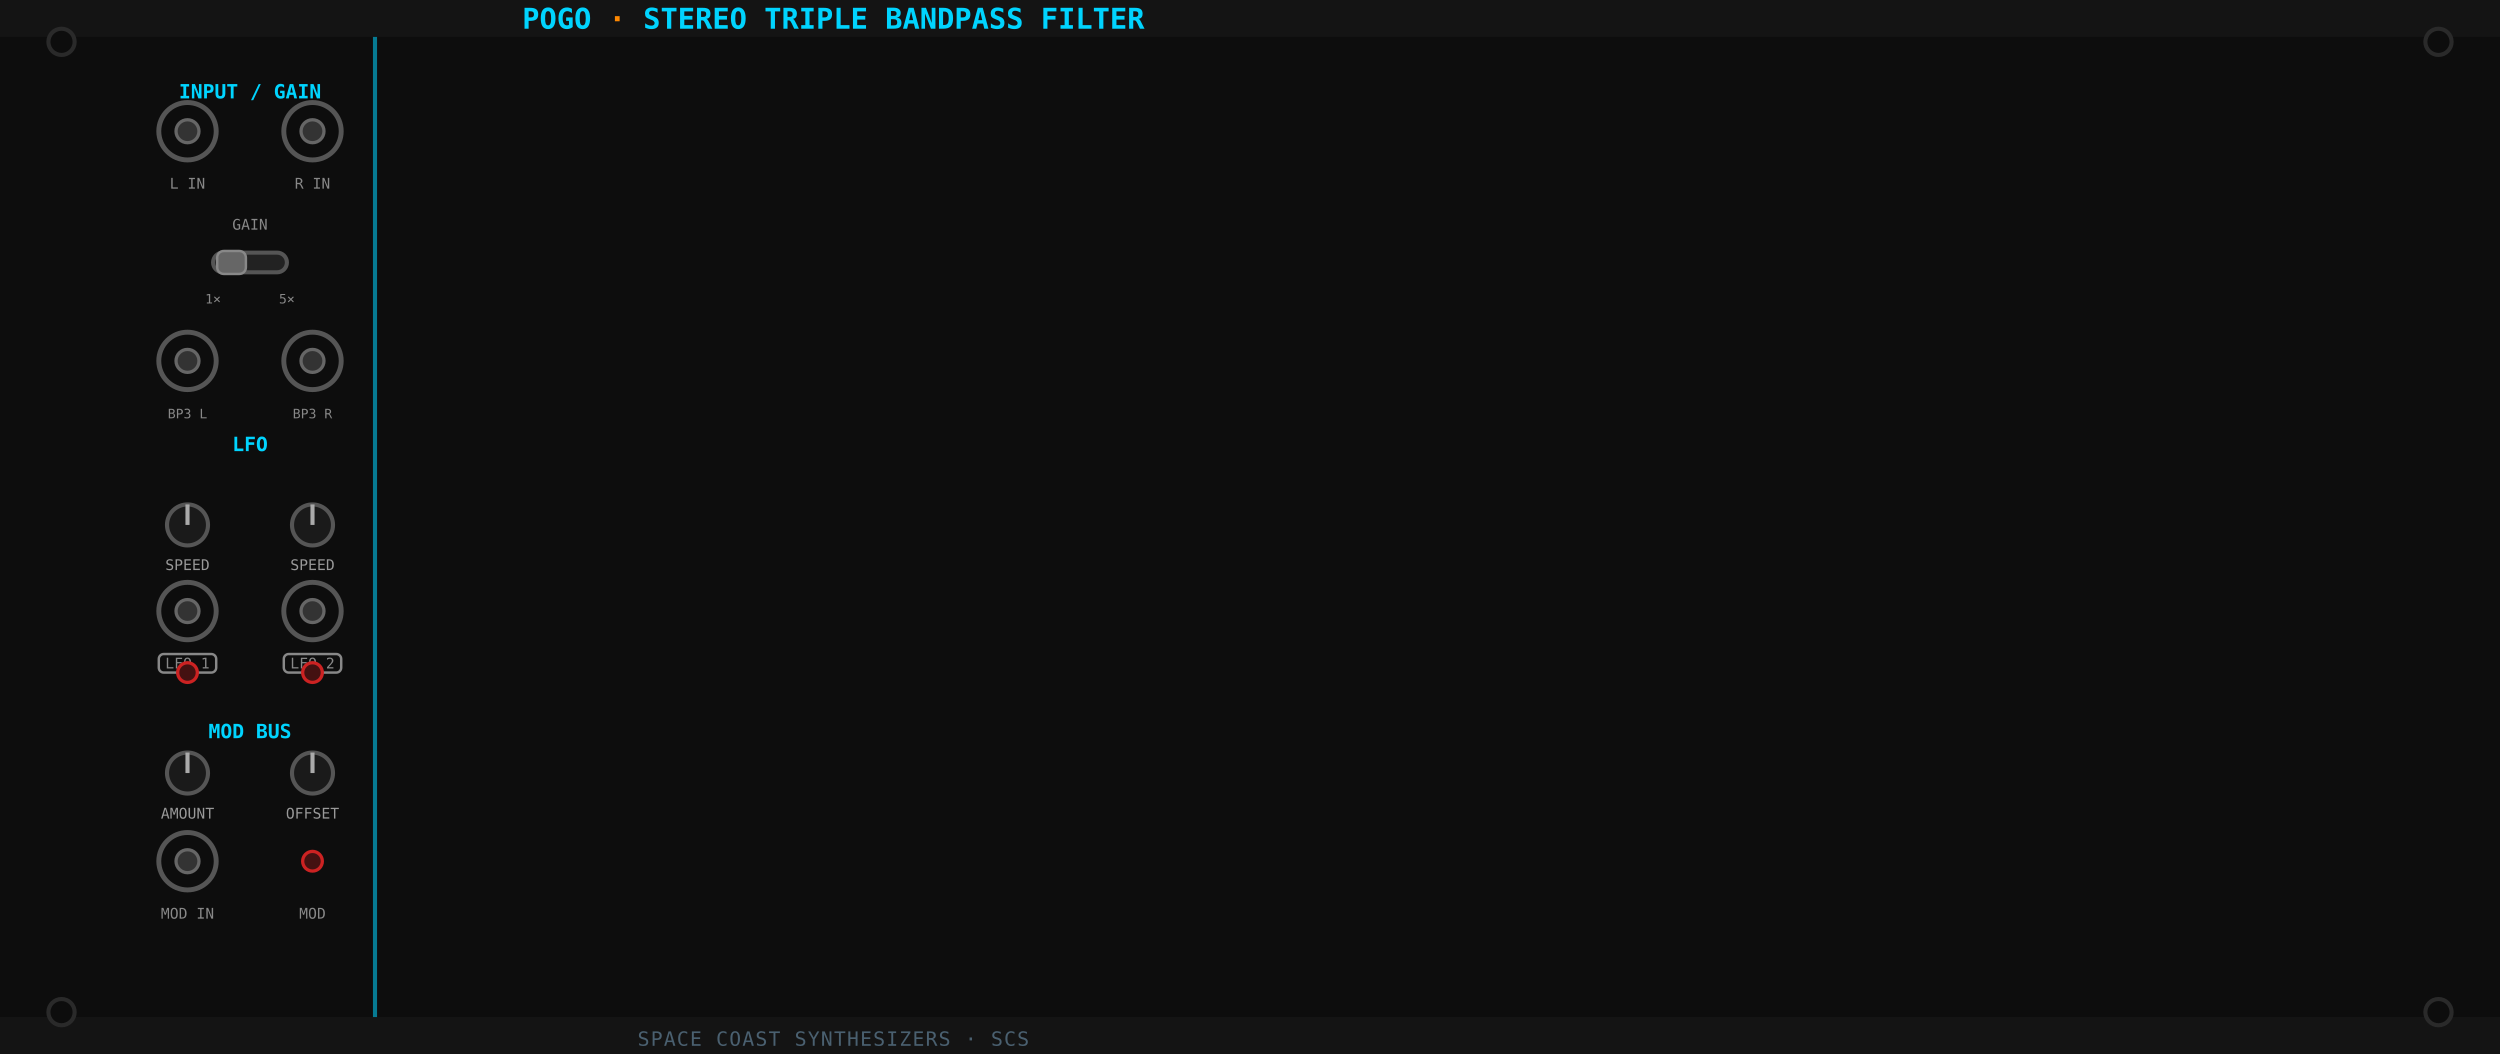
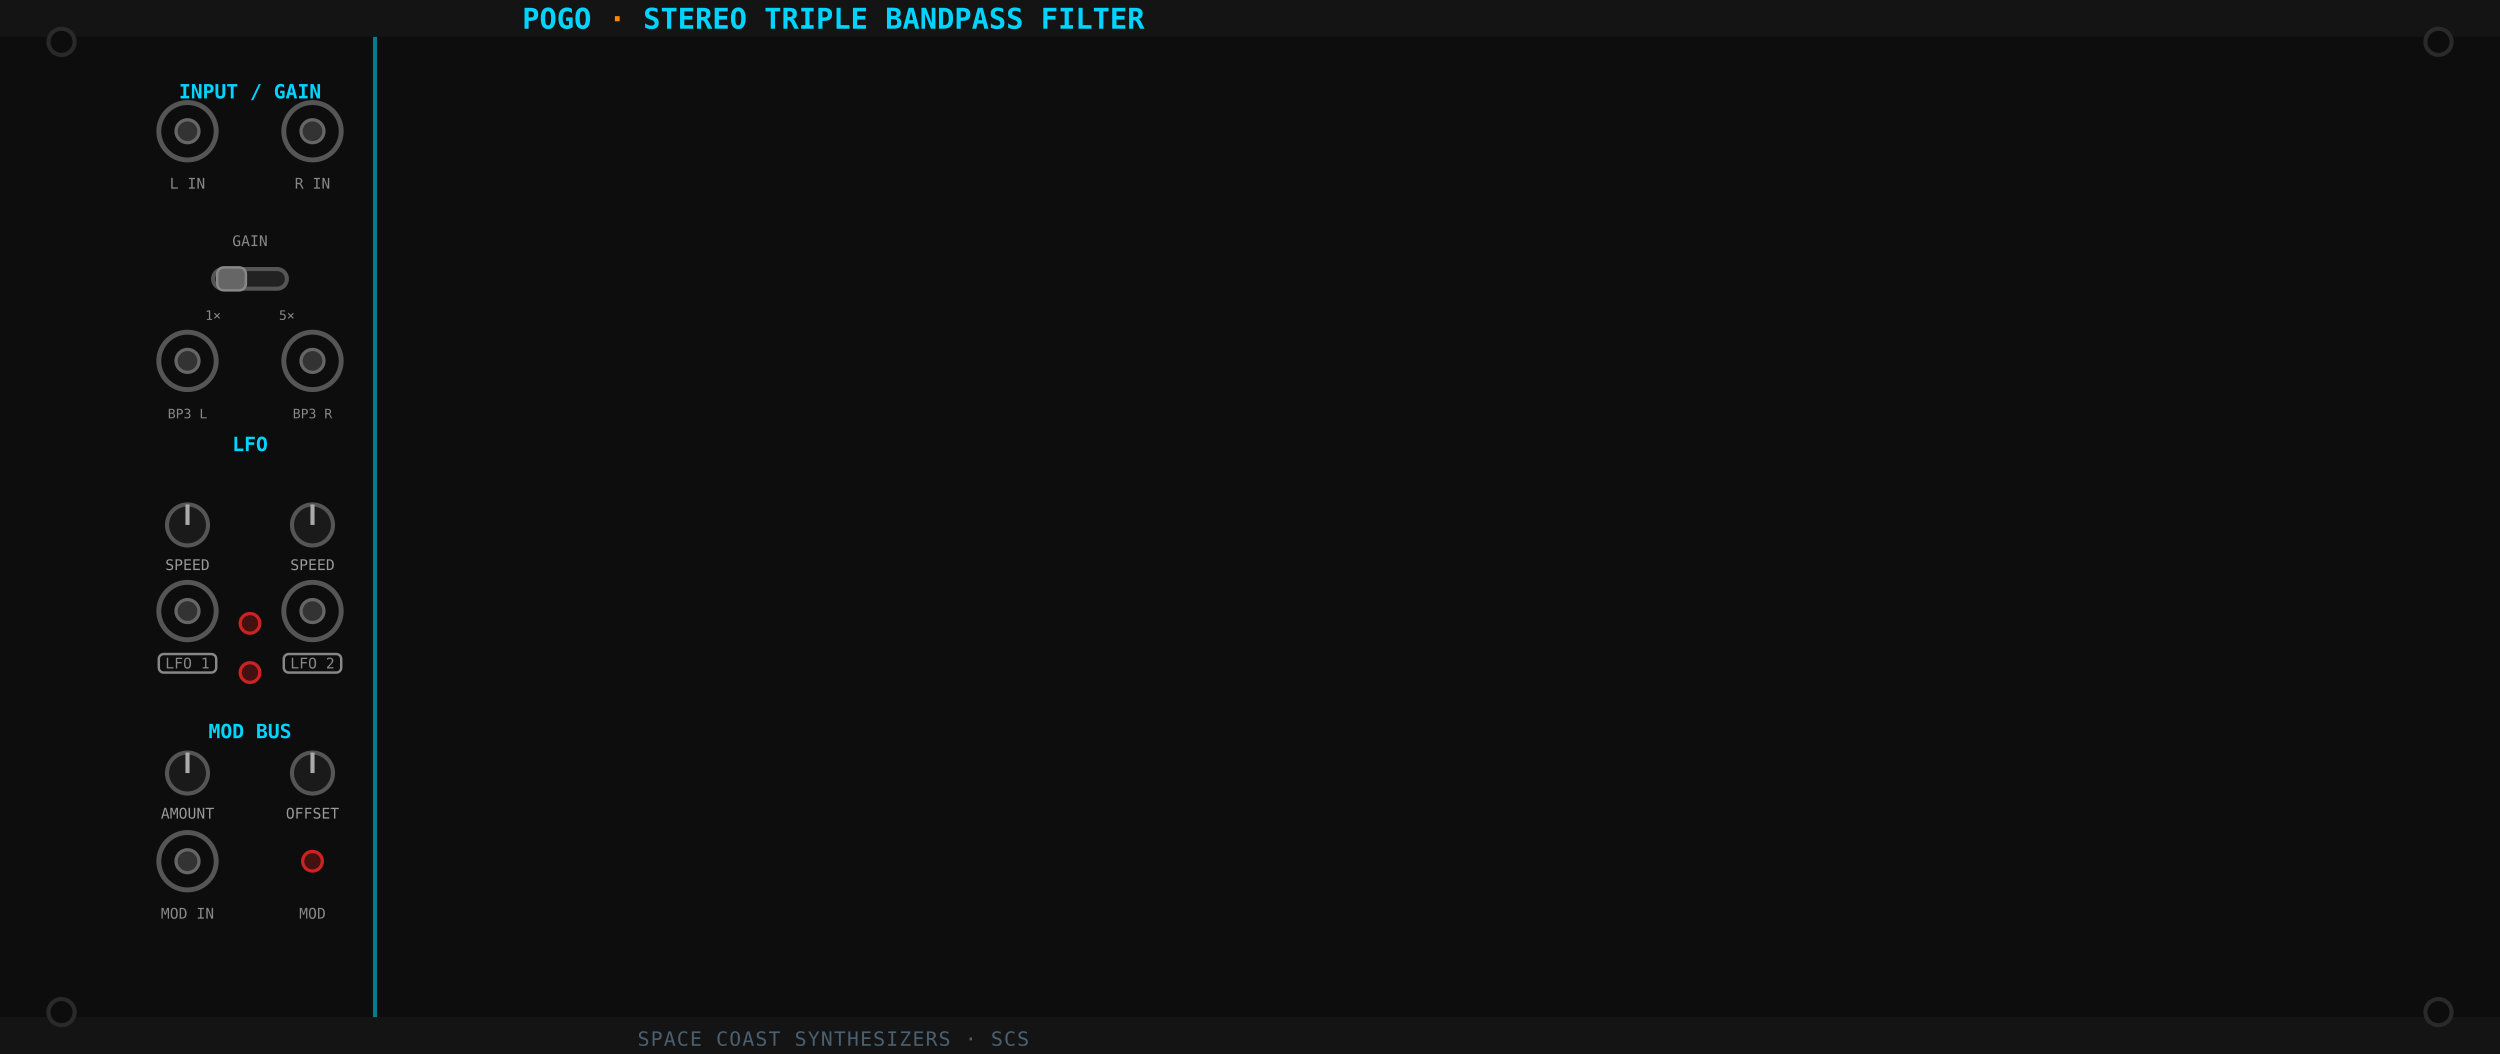
<svg xmlns="http://www.w3.org/2000/svg" width="304.8mm" height="128.5mm" viewBox="0 0 304.80 128.5">
  <rect x="0" y="0" width="304.8" height="128.5" fill="#0d0d0d" />
  <rect x="0" y="0" width="304.8" height="4.5" fill="#141414" />
  <rect x="0" y="124.0" width="304.8" height="4.5" fill="#141414" />
  <circle cx="7.5" cy="5.1" r="1.6" fill="#0d0d0d" stroke="#2a2a2a" stroke-width="0.5" />
  <circle cx="297.3" cy="5.1" r="1.6" fill="#0d0d0d" stroke="#2a2a2a" stroke-width="0.5" />
  <circle cx="7.5" cy="123.4" r="1.6" fill="#0d0d0d" stroke="#2a2a2a" stroke-width="0.5" />
  <circle cx="297.3" cy="123.4" r="1.6" fill="#0d0d0d" stroke="#2a2a2a" stroke-width="0.5" />
  <text x="101.60" y="3.5" fill="#00d4ff" font-family="monospace" font-size="3.5" font-weight="bold" text-anchor="middle">POGO  <tspan fill="#ff8800">·</tspan> STEREO TRIPLE BANDPASS FILTER</text>
  <text x="101.60" y="127.5" fill="#4a6070" font-family="monospace" font-size="2.4" text-anchor="middle" letter-spacing="0.15">SPACE COAST SYNTHESIZERS  ·  SCS</text>
  <line x1="45.72" y1="4.5" x2="45.72" y2="124.0" stroke="#00d4ff" stroke-width="0.5" opacity="0.55" />
  <text x="30.48" y="12.0" fill="#00d4ff" font-family="monospace" font-size="2.4" text-anchor="middle" font-weight="bold">INPUT / GAIN</text>
  <text x="30.48" y="55.0" fill="#00d4ff" font-family="monospace" font-size="2.4" text-anchor="middle" font-weight="bold">LFO</text>
  <text x="30.48" y="90.0" fill="#00d4ff" font-family="monospace" font-size="2.4" text-anchor="middle" font-weight="bold">MOD BUS</text>
  <circle cx="22.86" cy="16.0" r="3.5" fill="none" stroke="#555" stroke-width="0.6" />
  <circle cx="22.86" cy="16.0" r="1.4" fill="#333" stroke="#666" stroke-width="0.4" />
  <text x="22.86" y="23.0" fill="#888" font-family="monospace" font-size="1.8" text-anchor="middle">L IN</text>
  <circle cx="38.1" cy="16.0" r="3.5" fill="none" stroke="#555" stroke-width="0.6" />
  <circle cx="38.1" cy="16.0" r="1.4" fill="#333" stroke="#666" stroke-width="0.4" />
  <text x="38.1" y="23.0" fill="#888" font-family="monospace" font-size="1.8" text-anchor="middle">R IN</text>
-   <text x="30.48" y="28.0" fill="#888" font-family="monospace" font-size="1.8" text-anchor="middle">GAIN</text>
-   <rect x="25.98" y="30.80" width="9" height="2.4" rx="1.2" fill="#222" stroke="#555" stroke-width="0.5" />
-   <rect x="26.48" y="30.60" width="3.5" height="2.8" rx="0.8" fill="#666" stroke="#888" stroke-width="0.3" />
-   <text x="25.98" y="37.0" fill="#888" font-family="monospace" font-size="1.6" text-anchor="middle">1×</text>
-   <text x="34.98" y="37.0" fill="#888" font-family="monospace" font-size="1.6" text-anchor="middle">5×</text>
+   <text x="30.48" y="30.0" fill="#888" font-family="monospace" font-size="1.8" text-anchor="middle">GAIN</text>
+   <rect x="25.98" y="32.80" width="9" height="2.4" rx="1.2" fill="#222" stroke="#555" stroke-width="0.5" />
+   <rect x="26.48" y="32.60" width="3.5" height="2.8" rx="0.8" fill="#666" stroke="#888" stroke-width="0.3" />
+   <text x="25.98" y="39.0" fill="#888" font-family="monospace" font-size="1.6" text-anchor="middle">1×</text>
+   <text x="34.98" y="39.0" fill="#888" font-family="monospace" font-size="1.6" text-anchor="middle">5×</text>
  <circle cx="22.86" cy="44.0" r="3.5" fill="none" stroke="#555" stroke-width="0.6" />
  <circle cx="22.86" cy="44.0" r="1.4" fill="#333" stroke="#666" stroke-width="0.4" />
  <text x="22.86" y="51.0" fill="#888" font-family="monospace" font-size="1.6" text-anchor="middle">BP3 L</text>
  <circle cx="38.1" cy="44.0" r="3.5" fill="none" stroke="#555" stroke-width="0.6" />
  <circle cx="38.1" cy="44.0" r="1.4" fill="#333" stroke="#666" stroke-width="0.4" />
  <text x="38.1" y="51.0" fill="#888" font-family="monospace" font-size="1.6" text-anchor="middle">BP3 R</text>
  <circle cx="22.86" cy="64.0" r="2.5" fill="#1a1a1a" stroke="#555" stroke-width="0.5" />
  <line x1="22.86" y1="64.0" x2="22.86" y2="61.5" stroke="#aaa" stroke-width="0.5" />
  <text x="22.86" y="69.5" fill="#999" font-family="monospace" font-size="1.8" text-anchor="middle">SPEED</text>
  <circle cx="38.1" cy="64.0" r="2.5" fill="#1a1a1a" stroke="#555" stroke-width="0.5" />
  <line x1="38.1" y1="64.0" x2="38.1" y2="61.5" stroke="#aaa" stroke-width="0.5" />
  <text x="38.1" y="69.5" fill="#999" font-family="monospace" font-size="1.8" text-anchor="middle">SPEED</text>
  <circle cx="22.86" cy="74.5" r="3.5" fill="none" stroke="#555" stroke-width="0.6" />
  <circle cx="22.86" cy="74.5" r="1.4" fill="#333" stroke="#666" stroke-width="0.4" />
  <rect x="19.36" y="79.74" width="7.0" height="2.26" rx="0.6" fill="none" stroke="#888" stroke-width="0.3" />
  <text x="22.86" y="81.5" fill="#888" font-family="monospace" font-size="1.8" text-anchor="middle">LFO 1</text>
  <circle cx="38.1" cy="74.5" r="3.5" fill="none" stroke="#555" stroke-width="0.6" />
  <circle cx="38.1" cy="74.5" r="1.4" fill="#333" stroke="#666" stroke-width="0.4" />
  <rect x="34.60" y="79.74" width="7.0" height="2.26" rx="0.6" fill="none" stroke="#888" stroke-width="0.3" />
  <text x="38.1" y="81.5" fill="#888" font-family="monospace" font-size="1.8" text-anchor="middle">LFO 2</text>
-   <circle cx="22.86" cy="82.0" r="1.2" fill="#441111" stroke="#cc2222" stroke-width="0.4" />
-   <circle cx="38.1" cy="82.0" r="1.2" fill="#441111" stroke="#cc2222" stroke-width="0.4" />
+   <circle cx="30.48" cy="76.0" r="1.2" fill="#441111" stroke="#cc2222" stroke-width="0.4" />
+   <circle cx="30.48" cy="82.0" r="1.2" fill="#441111" stroke="#cc2222" stroke-width="0.4" />
  <circle cx="22.86" cy="94.25" r="2.5" fill="#1a1a1a" stroke="#555" stroke-width="0.5" />
  <line x1="22.86" y1="94.25" x2="22.86" y2="91.75" stroke="#aaa" stroke-width="0.5" />
  <text x="22.86" y="99.8" fill="#999" font-family="monospace" font-size="1.8" text-anchor="middle">AMOUNT</text>
  <circle cx="38.1" cy="94.25" r="2.5" fill="#1a1a1a" stroke="#555" stroke-width="0.5" />
  <line x1="38.1" y1="94.25" x2="38.1" y2="91.75" stroke="#aaa" stroke-width="0.5" />
  <text x="38.1" y="99.8" fill="#999" font-family="monospace" font-size="1.8" text-anchor="middle">OFFSET</text>
  <circle cx="22.86" cy="105.0" r="3.5" fill="none" stroke="#555" stroke-width="0.6" />
  <circle cx="22.86" cy="105.0" r="1.4" fill="#333" stroke="#666" stroke-width="0.4" />
  <text x="22.86" y="112.0" fill="#888" font-family="monospace" font-size="1.8" text-anchor="middle">MOD IN</text>
  <circle cx="38.1" cy="105.0" r="1.2" fill="#441111" stroke="#cc2222" stroke-width="0.4" />
  <text x="38.1" y="112.0" fill="#888" font-family="monospace" font-size="1.8" text-anchor="middle">MOD</text>
</svg>
